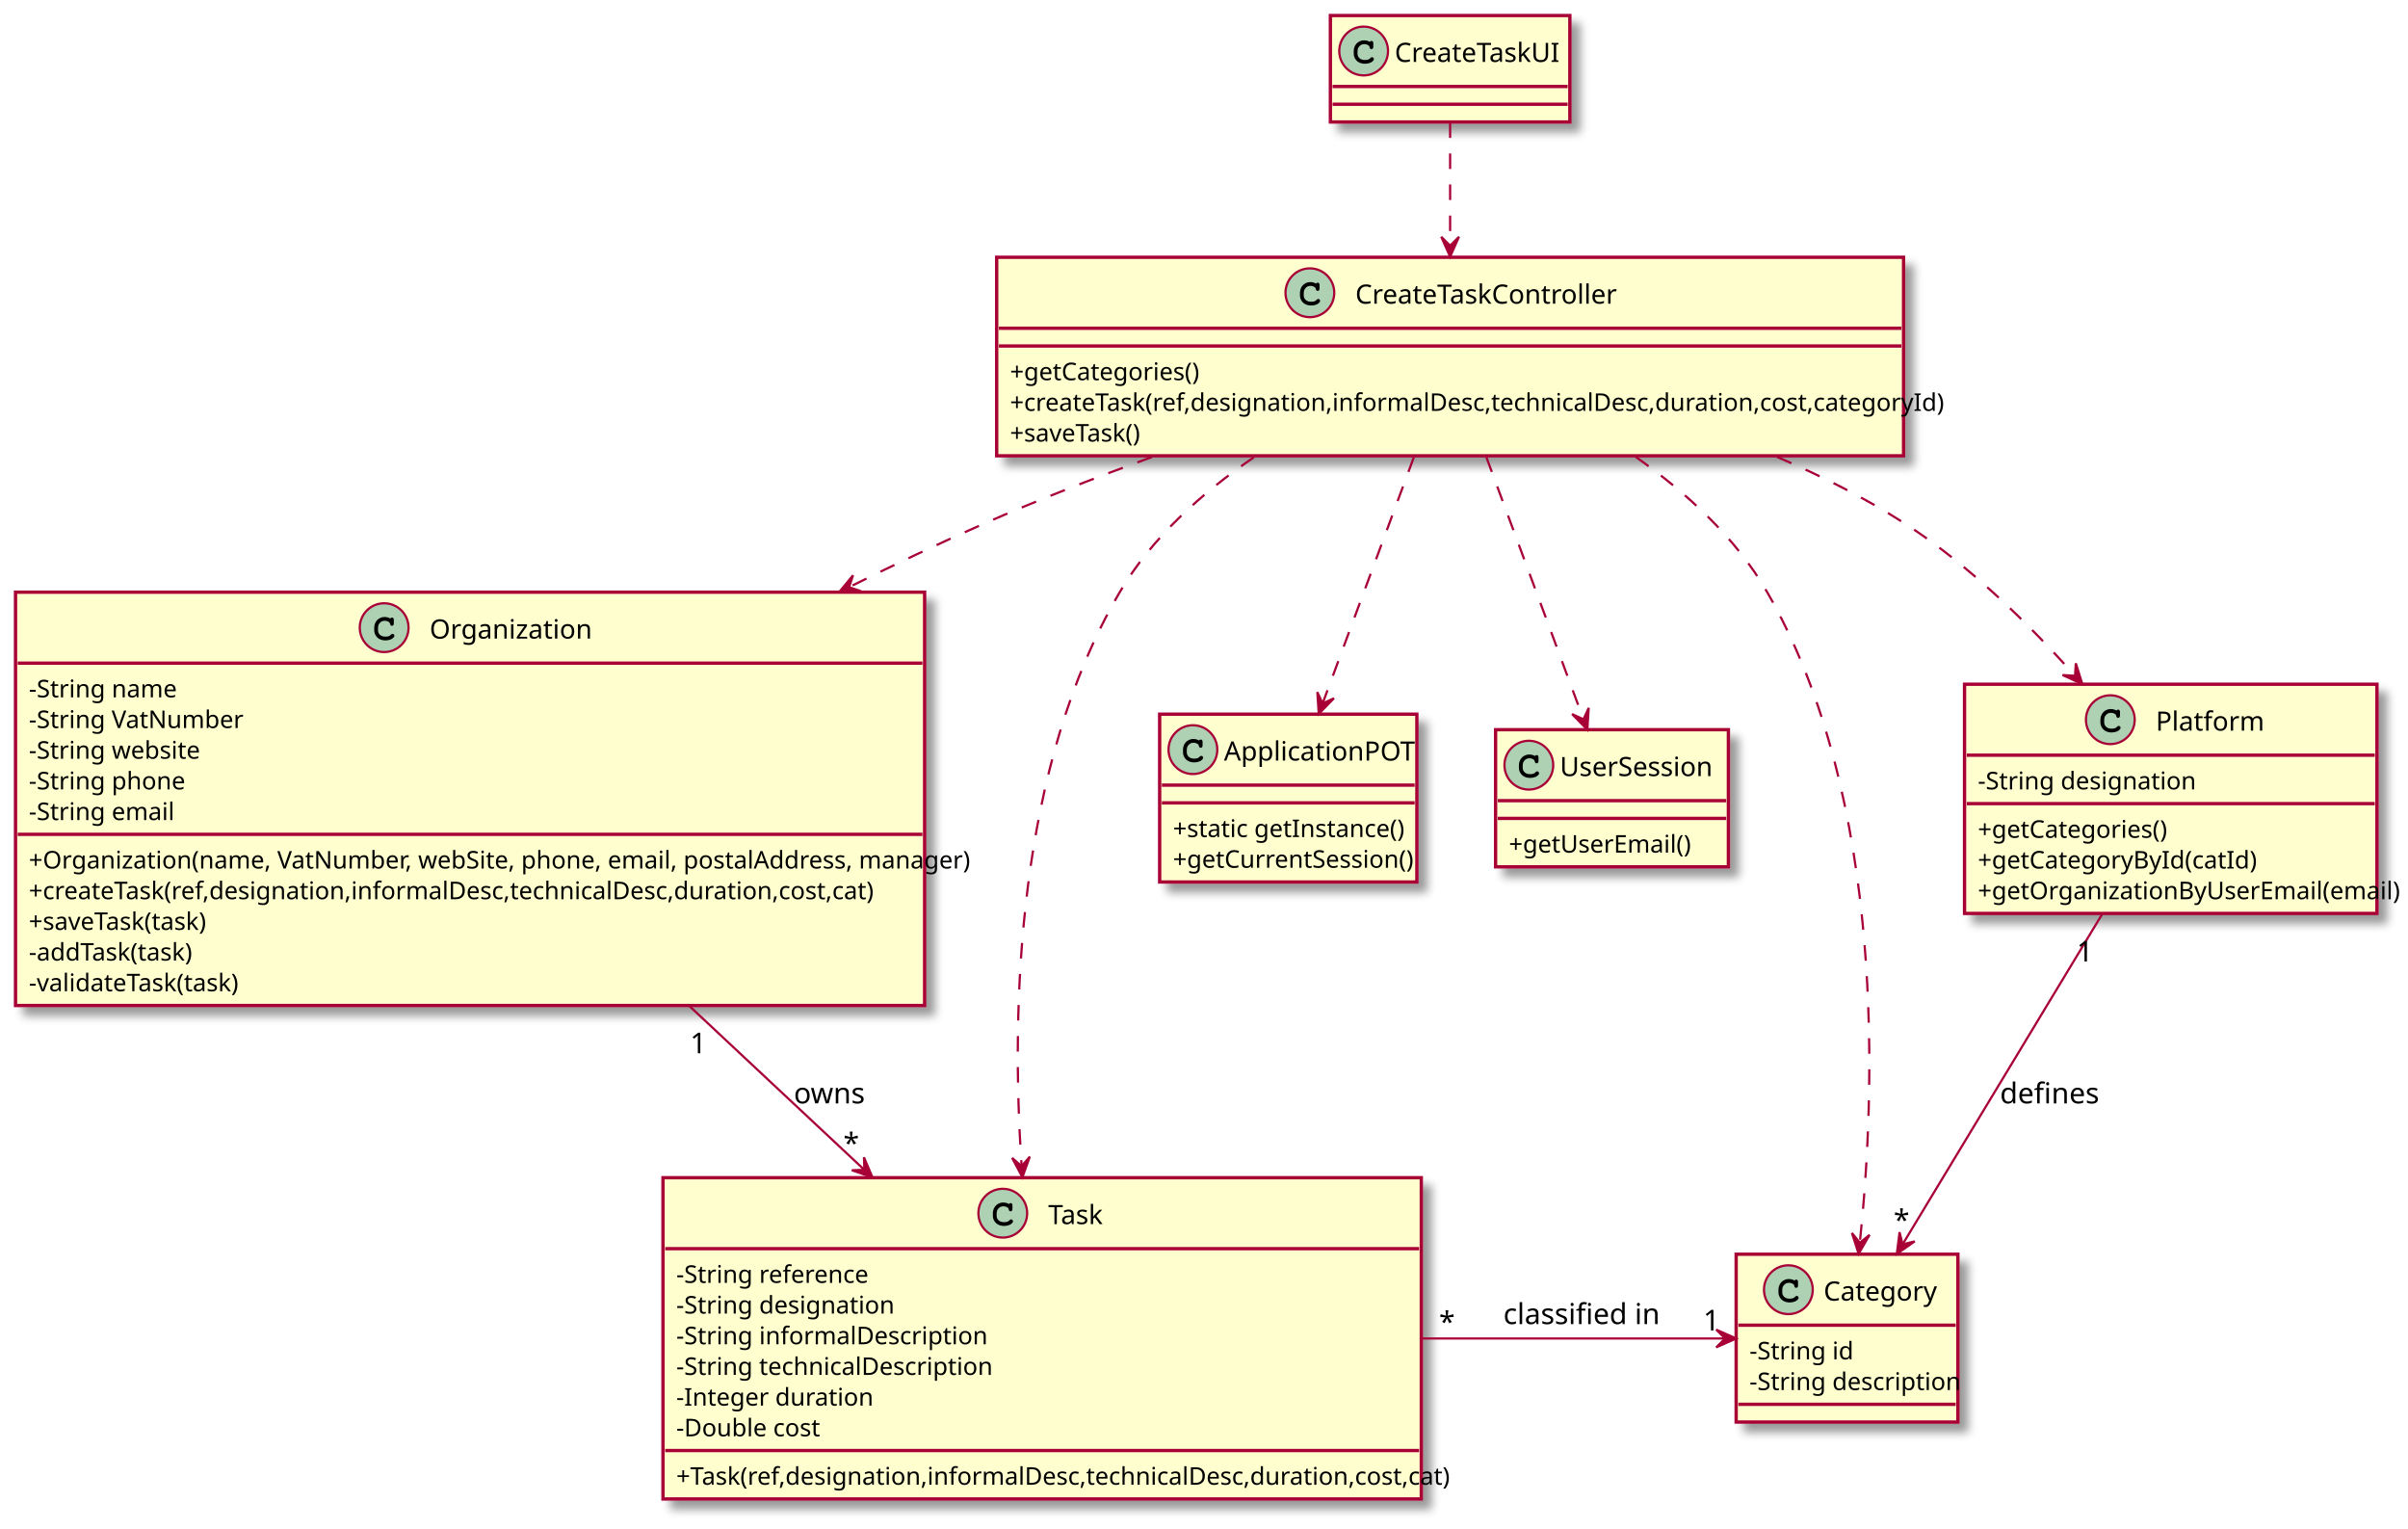
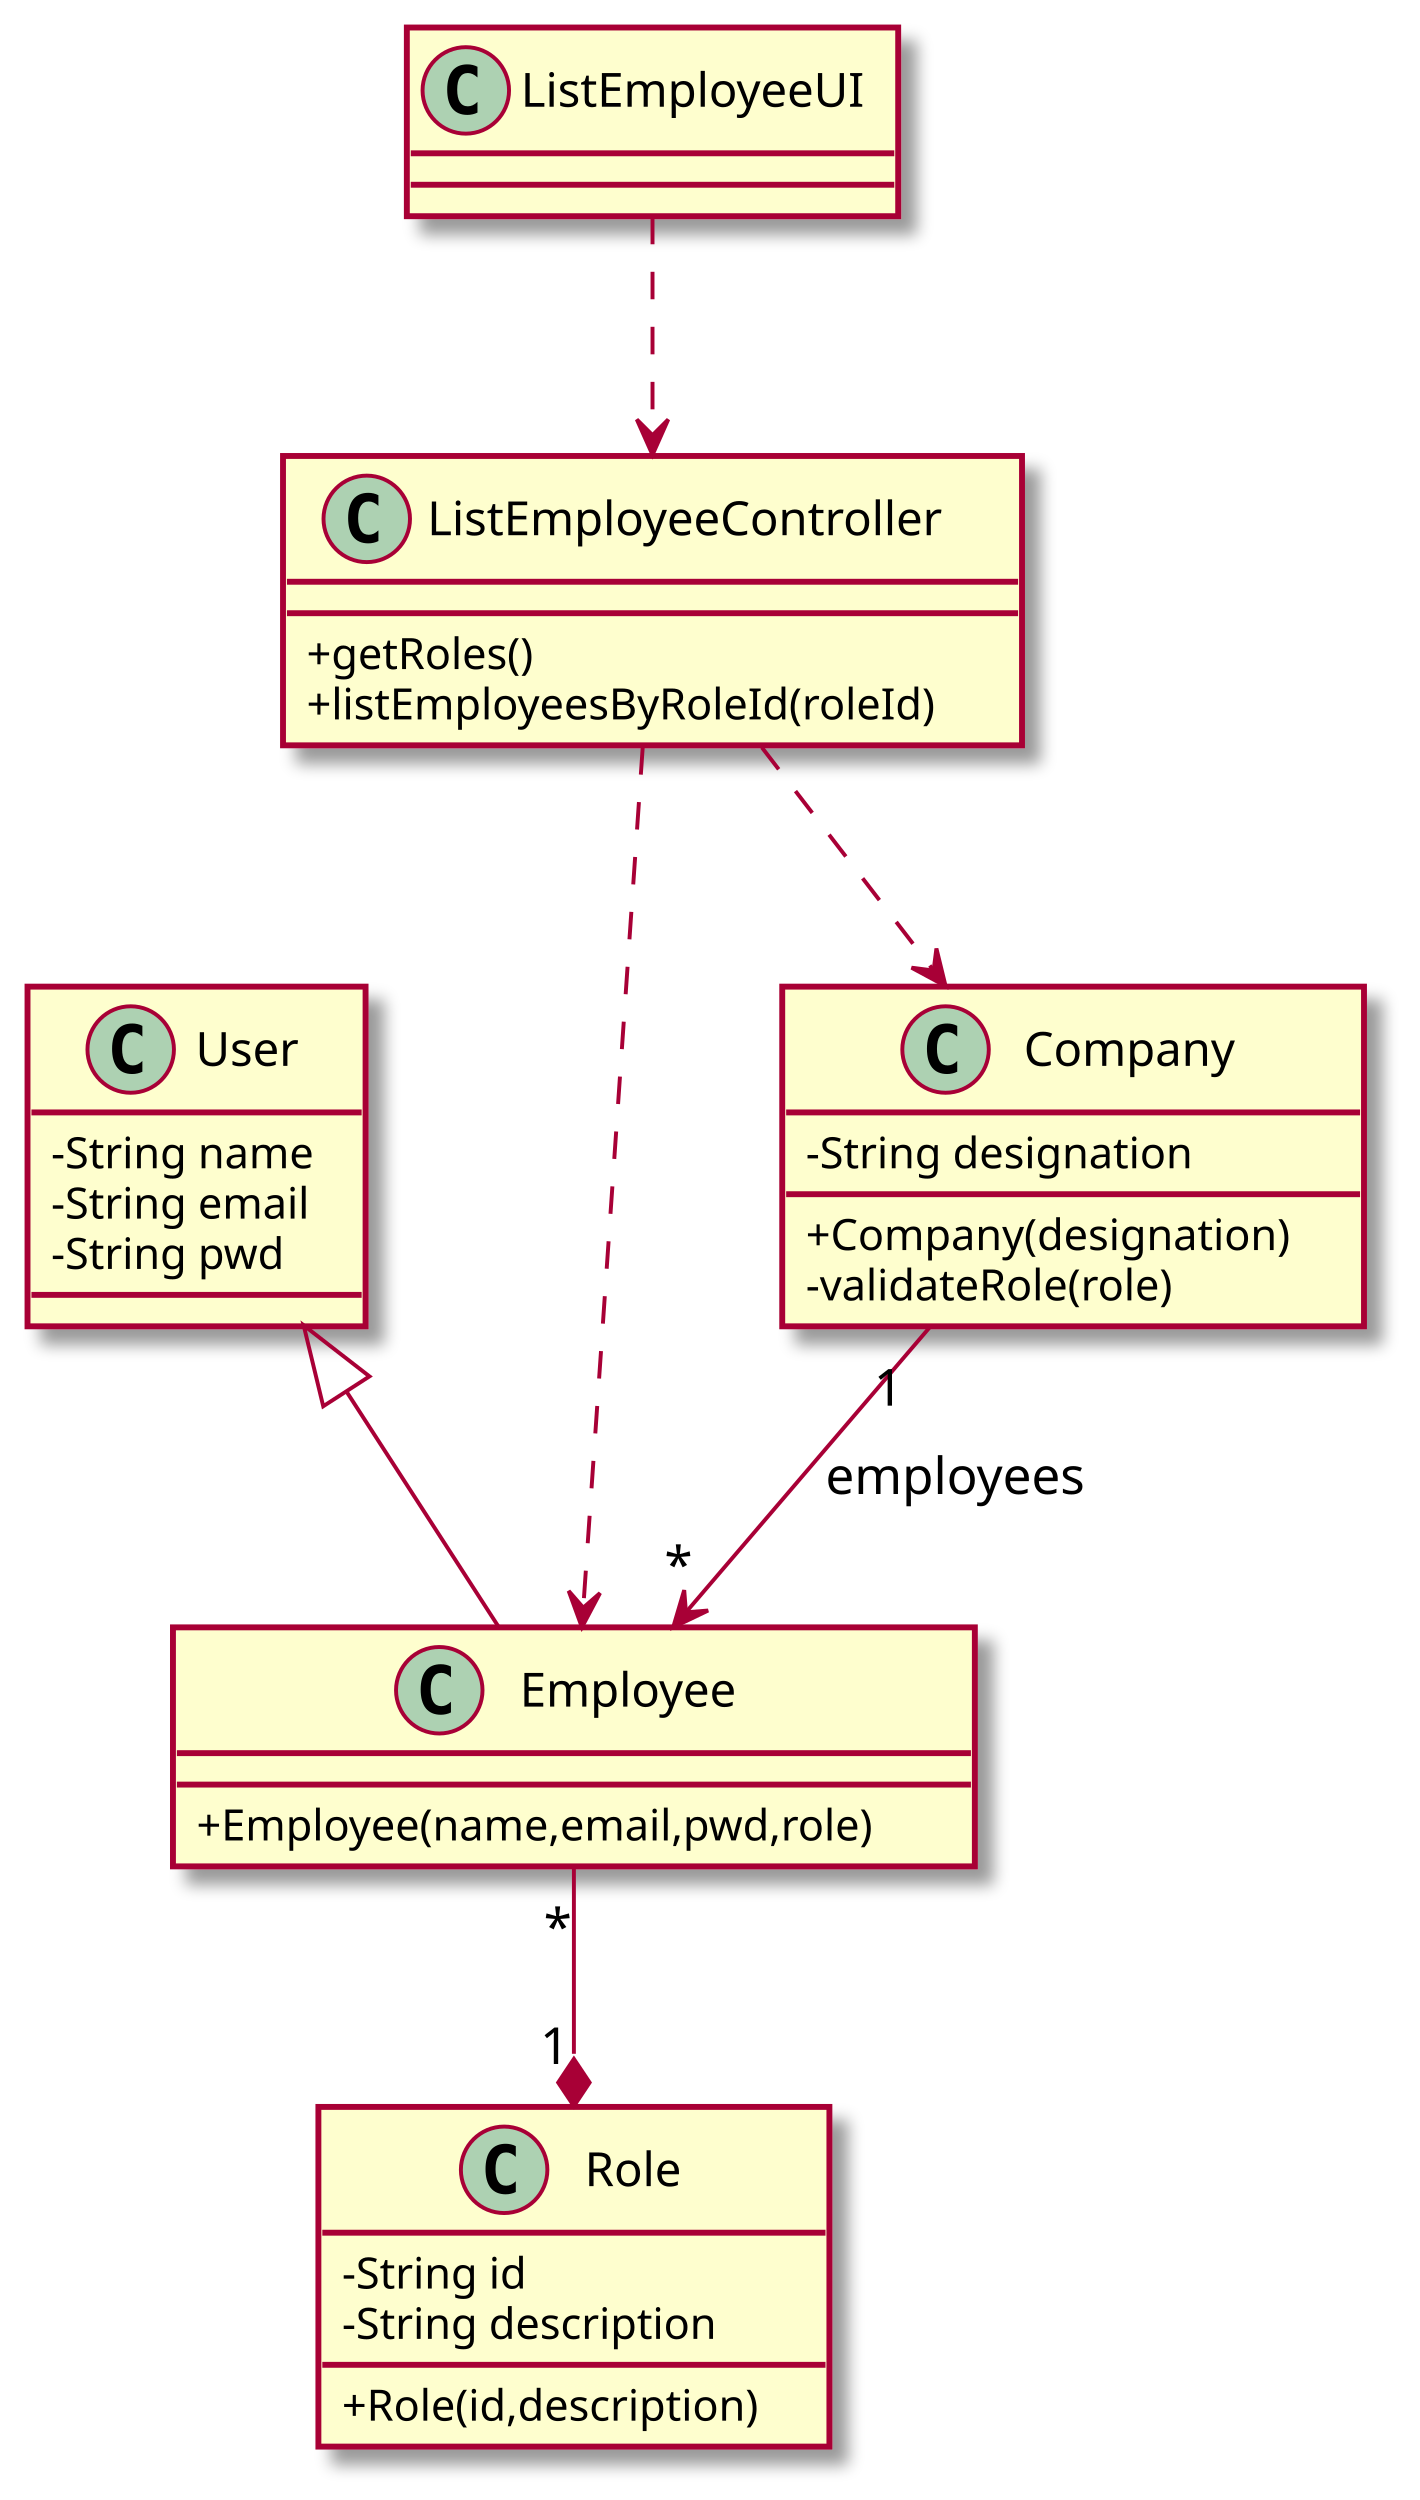
- <svg xmlns="http://www.w3.org/2000/svg" contentScriptType="application/ecmascript" contentStyleType="text/css" height="689px" preserveAspectRatio="none" style="width:1086px;height:689px;background:#FFFFFF;" version="1.1" viewBox="0 0 1086 689" width="1086px" zoomAndPan="magnify">
+ <svg xmlns="http://www.w3.org/2000/svg" contentScriptType="application/ecmascript" contentStyleType="text/css" height="636px" preserveAspectRatio="none" style="width:361px;height:636px;background:#FFFFFF;" version="1.1" viewBox="0 0 361 636" width="361px" zoomAndPan="magnify">
  <defs>
-     <filter height="300%" id="f1fvbacftr5tq4" width="300%" x="-1" y="-1">
+     <filter height="300%" id="flnc7pkz3gt32" width="300%" x="-1" y="-1">
      <feGaussianBlur result="blurOut" stdDeviation="2.0" />
      <feColorMatrix in="blurOut" result="blurOut2" type="matrix" values="0 0 0 0 0 0 0 0 0 0 0 0 0 0 0 0 0 0 .4 0" />
      <feOffset dx="4.0" dy="4.0" in="blurOut2" result="blurOut3" />
      <feBlend in="SourceGraphic" in2="blurOut3" mode="normal" />
    </filter>
  </defs>
  <g>
-     <rect codeLine="3" fill="#FEFECE" filter="url(#f1fvbacftr5tq4)" height="75.672" id="ApplicationPOT" style="stroke:#A80036;stroke-width:1.5;" width="116" x="523" y="322" />
-     <ellipse cx="538" cy="338" fill="#ADD1B2" rx="11" ry="11" style="stroke:#A80036;stroke-width:1.0;" />
-     <path d="M540.766,333.875 Q540.922,333.656 541.109,333.547 Q541.297,333.438 541.516,333.438 Q541.891,333.438 542.125,333.703 Q542.359,333.953 542.359,334.562 L542.359,336.016 Q542.359,336.625 542.125,336.891 Q541.891,337.156 541.516,337.156 Q541.172,337.156 540.969,336.953 Q540.766,336.766 540.656,336.25 Q540.609,335.891 540.422,335.703 Q540.094,335.328 539.484,335.109 Q538.875,334.891 538.25,334.891 Q537.484,334.891 536.844,335.219 Q536.219,335.547 535.719,336.297 Q535.234,337.047 535.234,338.078 L535.234,339.172 Q535.234,340.406 536.125,341.234 Q537.016,342.047 538.609,342.047 Q539.547,342.047 540.203,341.797 Q540.594,341.641 541.016,341.203 Q541.281,340.938 541.422,340.859 Q541.578,340.781 541.781,340.781 Q542.109,340.781 542.359,341.047 Q542.625,341.297 542.625,341.641 Q542.625,341.984 542.281,342.391 Q541.781,342.969 540.984,343.297 Q539.906,343.75 538.609,343.75 Q537.094,343.75 535.891,343.125 Q534.906,342.625 534.219,341.562 Q533.531,340.484 533.531,339.203 L533.531,338.047 Q533.531,336.719 534.141,335.578 Q534.766,334.422 535.859,333.812 Q536.953,333.188 538.188,333.188 Q538.922,333.188 539.562,333.359 Q540.219,333.516 540.766,333.875 Z " fill="#000000" />
-     <text fill="#000000" font-family="sans-serif" font-size="12" lengthAdjust="spacing" textLength="84" x="552" y="342.91">ApplicationPOT</text>
-     <line style="stroke:#A80036;stroke-width:1.5;" x1="524" x2="638" y1="354" y2="354" />
-     <line style="stroke:#A80036;stroke-width:1.5;" x1="524" x2="638" y1="362" y2="362" />
-     <text fill="#000000" font-family="sans-serif" font-size="11" lengthAdjust="spacing" textLength="99" x="529" y="377.419">+static getInstance()</text>
-     <text fill="#000000" font-family="sans-serif" font-size="11" lengthAdjust="spacing" textLength="104" x="529" y="391.255">+getCurrentSession()</text>
-     <rect codeLine="9" fill="#FEFECE" filter="url(#f1fvbacftr5tq4)" height="61.836" id="UserSession" style="stroke:#A80036;stroke-width:1.5;" width="105" x="674.5" y="329" />
-     <ellipse cx="689.5" cy="345" fill="#ADD1B2" rx="11" ry="11" style="stroke:#A80036;stroke-width:1.0;" />
-     <path d="M692.266,340.875 Q692.422,340.656 692.609,340.547 Q692.797,340.438 693.016,340.438 Q693.391,340.438 693.625,340.703 Q693.859,340.953 693.859,341.562 L693.859,343.016 Q693.859,343.625 693.625,343.891 Q693.391,344.156 693.016,344.156 Q692.672,344.156 692.469,343.953 Q692.266,343.766 692.156,343.25 Q692.109,342.891 691.922,342.703 Q691.594,342.328 690.984,342.109 Q690.375,341.891 689.75,341.891 Q688.984,341.891 688.344,342.219 Q687.719,342.547 687.219,343.297 Q686.734,344.047 686.734,345.078 L686.734,346.172 Q686.734,347.406 687.625,348.234 Q688.516,349.047 690.109,349.047 Q691.047,349.047 691.703,348.797 Q692.094,348.641 692.516,348.203 Q692.781,347.938 692.922,347.859 Q693.078,347.781 693.281,347.781 Q693.609,347.781 693.859,348.047 Q694.125,348.297 694.125,348.641 Q694.125,348.984 693.781,349.391 Q693.281,349.969 692.484,350.297 Q691.406,350.75 690.109,350.75 Q688.594,350.75 687.391,350.125 Q686.406,349.625 685.719,348.562 Q685.031,347.484 685.031,346.203 L685.031,345.047 Q685.031,343.719 685.641,342.578 Q686.266,341.422 687.359,340.812 Q688.453,340.188 689.688,340.188 Q690.422,340.188 691.062,340.359 Q691.719,340.516 692.266,340.875 Z " fill="#000000" />
-     <text fill="#000000" font-family="sans-serif" font-size="12" lengthAdjust="spacing" textLength="73" x="703.5" y="349.91">UserSession</text>
-     <line style="stroke:#A80036;stroke-width:1.5;" x1="675.5" x2="778.5" y1="361" y2="361" />
-     <line style="stroke:#A80036;stroke-width:1.5;" x1="675.5" x2="778.5" y1="369" y2="369" />
-     <text fill="#000000" font-family="sans-serif" font-size="11" lengthAdjust="spacing" textLength="76" x="680.5" y="384.419">+getUserEmail()</text>
-     <rect codeLine="14" fill="#FEFECE" filter="url(#f1fvbacftr5tq4)" height="144.852" id="Task" style="stroke:#A80036;stroke-width:1.5;" width="342" x="299" y="531" />
-     <ellipse cx="452.25" cy="547" fill="#ADD1B2" rx="11" ry="11" style="stroke:#A80036;stroke-width:1.0;" />
-     <path d="M455.016,542.875 Q455.172,542.656 455.359,542.547 Q455.547,542.438 455.766,542.438 Q456.141,542.438 456.375,542.703 Q456.609,542.953 456.609,543.562 L456.609,545.016 Q456.609,545.625 456.375,545.891 Q456.141,546.156 455.766,546.156 Q455.422,546.156 455.219,545.953 Q455.016,545.766 454.906,545.25 Q454.859,544.891 454.672,544.703 Q454.344,544.328 453.734,544.109 Q453.125,543.891 452.5,543.891 Q451.734,543.891 451.094,544.219 Q450.469,544.547 449.969,545.297 Q449.484,546.047 449.484,547.078 L449.484,548.172 Q449.484,549.406 450.375,550.234 Q451.266,551.047 452.859,551.047 Q453.797,551.047 454.453,550.797 Q454.844,550.641 455.266,550.203 Q455.531,549.938 455.672,549.859 Q455.828,549.781 456.031,549.781 Q456.359,549.781 456.609,550.047 Q456.875,550.297 456.875,550.641 Q456.875,550.984 456.531,551.391 Q456.031,551.969 455.234,552.297 Q454.156,552.75 452.859,552.75 Q451.344,552.75 450.141,552.125 Q449.156,551.625 448.469,550.562 Q447.781,549.484 447.781,548.203 L447.781,547.047 Q447.781,545.719 448.391,544.578 Q449.016,543.422 450.109,542.812 Q451.203,542.188 452.438,542.188 Q453.172,542.188 453.812,542.359 Q454.469,542.516 455.016,542.875 Z " fill="#000000" />
-     <text fill="#000000" font-family="sans-serif" font-size="12" lengthAdjust="spacing" textLength="27" x="472.75" y="551.91">Task</text>
-     <line style="stroke:#A80036;stroke-width:1.5;" x1="300" x2="640" y1="563" y2="563" />
-     <text fill="#000000" font-family="sans-serif" font-size="11" lengthAdjust="spacing" textLength="83" x="305" y="578.419">-String reference</text>
-     <text fill="#000000" font-family="sans-serif" font-size="11" lengthAdjust="spacing" textLength="90" x="305" y="592.255">-String designation</text>
-     <text fill="#000000" font-family="sans-serif" font-size="11" lengthAdjust="spacing" textLength="127" x="305" y="606.091">-String informalDescription</text>
-     <text fill="#000000" font-family="sans-serif" font-size="11" lengthAdjust="spacing" textLength="132" x="305" y="619.927">-String technicalDescription</text>
-     <text fill="#000000" font-family="sans-serif" font-size="11" lengthAdjust="spacing" textLength="79" x="305" y="633.763">-Integer duration</text>
-     <text fill="#000000" font-family="sans-serif" font-size="11" lengthAdjust="spacing" textLength="61" x="305" y="647.599">-Double cost</text>
-     <line style="stroke:#A80036;stroke-width:1.5;" x1="300" x2="640" y1="654.016" y2="654.016" />
-     <text fill="#000000" font-family="sans-serif" font-size="11" lengthAdjust="spacing" textLength="330" x="305" y="669.435">+Task(ref,designation,informalDesc,technicalDesc,duration,cost,cat)</text>
-     <rect codeLine="24" fill="#FEFECE" filter="url(#f1fvbacftr5tq4)" height="75.672" id="Category" style="stroke:#A80036;stroke-width:1.5;" width="100" x="783" y="565.5" />
-     <ellipse cx="806.55" cy="581.5" fill="#ADD1B2" rx="11" ry="11" style="stroke:#A80036;stroke-width:1.0;" />
-     <path d="M809.316,577.375 Q809.472,577.156 809.659,577.047 Q809.847,576.938 810.066,576.938 Q810.441,576.938 810.675,577.203 Q810.909,577.453 810.909,578.062 L810.909,579.516 Q810.909,580.125 810.675,580.391 Q810.441,580.656 810.066,580.656 Q809.722,580.656 809.519,580.453 Q809.316,580.266 809.206,579.75 Q809.159,579.391 808.972,579.203 Q808.644,578.828 808.034,578.609 Q807.425,578.391 806.8,578.391 Q806.034,578.391 805.394,578.719 Q804.769,579.047 804.269,579.797 Q803.784,580.547 803.784,581.578 L803.784,582.672 Q803.784,583.906 804.675,584.734 Q805.566,585.547 807.159,585.547 Q808.097,585.547 808.753,585.297 Q809.144,585.141 809.566,584.703 Q809.831,584.438 809.972,584.359 Q810.128,584.281 810.331,584.281 Q810.659,584.281 810.909,584.547 Q811.175,584.797 811.175,585.141 Q811.175,585.484 810.831,585.891 Q810.331,586.469 809.534,586.797 Q808.456,587.25 807.159,587.25 Q805.644,587.25 804.441,586.625 Q803.456,586.125 802.769,585.062 Q802.081,583.984 802.081,582.703 L802.081,581.547 Q802.081,580.219 802.691,579.078 Q803.316,577.922 804.409,577.312 Q805.503,576.688 806.737,576.688 Q807.472,576.688 808.112,576.859 Q808.769,577.016 809.316,577.375 Z " fill="#000000" />
-     <text fill="#000000" font-family="sans-serif" font-size="12" lengthAdjust="spacing" textLength="49" x="822.45" y="586.41">Category</text>
-     <line style="stroke:#A80036;stroke-width:1.5;" x1="784" x2="882" y1="597.5" y2="597.5" />
-     <text fill="#000000" font-family="sans-serif" font-size="11" lengthAdjust="spacing" textLength="43" x="789" y="612.919">-String id</text>
-     <text fill="#000000" font-family="sans-serif" font-size="11" lengthAdjust="spacing" textLength="88" x="789" y="626.755">-String description</text>
-     <line style="stroke:#A80036;stroke-width:1.5;" x1="784" x2="882" y1="633.172" y2="633.172" />
-     <rect codeLine="29" fill="#FEFECE" filter="url(#f1fvbacftr5tq4)" height="186.359" id="Organization" style="stroke:#A80036;stroke-width:1.5;" width="410" x="7" y="267" />
-     <ellipse cx="173.25" cy="283" fill="#ADD1B2" rx="11" ry="11" style="stroke:#A80036;stroke-width:1.0;" />
-     <path d="M176.016,278.875 Q176.172,278.656 176.359,278.547 Q176.547,278.438 176.766,278.438 Q177.141,278.438 177.375,278.703 Q177.609,278.953 177.609,279.562 L177.609,281.016 Q177.609,281.625 177.375,281.891 Q177.141,282.156 176.766,282.156 Q176.422,282.156 176.219,281.953 Q176.016,281.766 175.906,281.25 Q175.859,280.891 175.672,280.703 Q175.344,280.328 174.734,280.109 Q174.125,279.891 173.5,279.891 Q172.734,279.891 172.094,280.219 Q171.469,280.547 170.969,281.297 Q170.484,282.047 170.484,283.078 L170.484,284.172 Q170.484,285.406 171.375,286.234 Q172.266,287.047 173.859,287.047 Q174.797,287.047 175.453,286.797 Q175.844,286.641 176.266,286.203 Q176.531,285.938 176.672,285.859 Q176.828,285.781 177.031,285.781 Q177.359,285.781 177.609,286.047 Q177.875,286.297 177.875,286.641 Q177.875,286.984 177.531,287.391 Q177.031,287.969 176.234,288.297 Q175.156,288.75 173.859,288.75 Q172.344,288.75 171.141,288.125 Q170.156,287.625 169.469,286.562 Q168.781,285.484 168.781,284.203 L168.781,283.047 Q168.781,281.719 169.391,280.578 Q170.016,279.422 171.109,278.812 Q172.203,278.188 173.438,278.188 Q174.172,278.188 174.812,278.359 Q175.469,278.516 176.016,278.875 Z " fill="#000000" />
-     <text fill="#000000" font-family="sans-serif" font-size="12" lengthAdjust="spacing" textLength="69" x="193.75" y="287.91">Organization</text>
-     <line style="stroke:#A80036;stroke-width:1.5;" x1="8" x2="416" y1="299" y2="299" />
-     <text fill="#000000" font-family="sans-serif" font-size="11" lengthAdjust="spacing" textLength="61" x="13" y="314.419">-String name</text>
-     <text fill="#000000" font-family="sans-serif" font-size="11" lengthAdjust="spacing" textLength="89" x="13" y="328.255">-String VatNumber</text>
-     <text fill="#000000" font-family="sans-serif" font-size="11" lengthAdjust="spacing" textLength="74" x="13" y="342.091">-String website</text>
-     <text fill="#000000" font-family="sans-serif" font-size="11" lengthAdjust="spacing" textLength="65" x="13" y="355.927">-String phone</text>
-     <text fill="#000000" font-family="sans-serif" font-size="11" lengthAdjust="spacing" textLength="59" x="13" y="369.763">-String email</text>
-     <line style="stroke:#A80036;stroke-width:1.5;" x1="8" x2="416" y1="376.18" y2="376.18" />
-     <text fill="#000000" font-family="sans-serif" font-size="11" lengthAdjust="spacing" textLength="398" x="13" y="391.599">+Organization(name, VatNumber, webSite, phone, email, postalAddress, manager)</text>
-     <text fill="#000000" font-family="sans-serif" font-size="11" lengthAdjust="spacing" textLength="361" x="13" y="405.435">+createTask(ref,designation,informalDesc,technicalDesc,duration,cost,cat)</text>
-     <text fill="#000000" font-family="sans-serif" font-size="11" lengthAdjust="spacing" textLength="81" x="13" y="419.271">+saveTask(task)</text>
-     <text fill="#000000" font-family="sans-serif" font-size="11" lengthAdjust="spacing" textLength="73" x="13" y="433.106">-addTask(task)</text>
-     <text fill="#000000" font-family="sans-serif" font-size="11" lengthAdjust="spacing" textLength="92" x="13" y="446.942">-validateTask(task)</text>
-     <rect codeLine="42" fill="#FEFECE" filter="url(#f1fvbacftr5tq4)" height="103.344" id="Platform" style="stroke:#A80036;stroke-width:1.5;" width="186" x="886" y="308.5" />
-     <ellipse cx="951.75" cy="324.5" fill="#ADD1B2" rx="11" ry="11" style="stroke:#A80036;stroke-width:1.0;" />
-     <path d="M954.516,320.375 Q954.672,320.156 954.859,320.047 Q955.047,319.938 955.266,319.938 Q955.641,319.938 955.875,320.203 Q956.109,320.453 956.109,321.062 L956.109,322.516 Q956.109,323.125 955.875,323.391 Q955.641,323.656 955.266,323.656 Q954.922,323.656 954.719,323.453 Q954.516,323.266 954.406,322.75 Q954.359,322.391 954.172,322.203 Q953.844,321.828 953.234,321.609 Q952.625,321.391 952,321.391 Q951.234,321.391 950.594,321.719 Q949.969,322.047 949.469,322.797 Q948.984,323.547 948.984,324.578 L948.984,325.672 Q948.984,326.906 949.875,327.734 Q950.766,328.547 952.359,328.547 Q953.297,328.547 953.953,328.297 Q954.344,328.141 954.766,327.703 Q955.031,327.438 955.172,327.359 Q955.328,327.281 955.531,327.281 Q955.859,327.281 956.109,327.547 Q956.375,327.797 956.375,328.141 Q956.375,328.484 956.031,328.891 Q955.531,329.469 954.734,329.797 Q953.656,330.25 952.359,330.25 Q950.844,330.25 949.641,329.625 Q948.656,329.125 947.969,328.062 Q947.281,326.984 947.281,325.703 L947.281,324.547 Q947.281,323.219 947.891,322.078 Q948.516,320.922 949.609,320.312 Q950.703,319.688 951.938,319.688 Q952.672,319.688 953.312,319.859 Q953.969,320.016 954.516,320.375 Z " fill="#000000" />
-     <text fill="#000000" font-family="sans-serif" font-size="12" lengthAdjust="spacing" textLength="46" x="972.25" y="329.41">Platform</text>
-     <line style="stroke:#A80036;stroke-width:1.5;" x1="887" x2="1071" y1="340.5" y2="340.5" />
-     <text fill="#000000" font-family="sans-serif" font-size="11" lengthAdjust="spacing" textLength="90" x="892" y="355.919">-String designation</text>
-     <line style="stroke:#A80036;stroke-width:1.5;" x1="887" x2="1071" y1="362.336" y2="362.336" />
-     <text fill="#000000" font-family="sans-serif" font-size="11" lengthAdjust="spacing" textLength="81" x="892" y="377.755">+getCategories()</text>
-     <text fill="#000000" font-family="sans-serif" font-size="11" lengthAdjust="spacing" textLength="117" x="892" y="391.591">+getCategoryById(catId)</text>
-     <text fill="#000000" font-family="sans-serif" font-size="11" lengthAdjust="spacing" textLength="174" x="892" y="405.427">+getOrganizationByUserEmail(email)</text>
-     <rect codeLine="49" fill="#FEFECE" filter="url(#f1fvbacftr5tq4)" height="89.508" id="CreateTaskController" style="stroke:#A80036;stroke-width:1.5;" width="409" x="449.5" y="116" />
-     <ellipse cx="590.75" cy="132" fill="#ADD1B2" rx="11" ry="11" style="stroke:#A80036;stroke-width:1.0;" />
-     <path d="M593.516,127.875 Q593.672,127.656 593.859,127.547 Q594.047,127.438 594.266,127.438 Q594.641,127.438 594.875,127.703 Q595.109,127.953 595.109,128.562 L595.109,130.016 Q595.109,130.625 594.875,130.891 Q594.641,131.156 594.266,131.156 Q593.922,131.156 593.719,130.953 Q593.516,130.766 593.406,130.25 Q593.359,129.891 593.172,129.703 Q592.844,129.328 592.234,129.109 Q591.625,128.891 591,128.891 Q590.234,128.891 589.594,129.219 Q588.969,129.547 588.469,130.297 Q587.984,131.047 587.984,132.078 L587.984,133.172 Q587.984,134.406 588.875,135.234 Q589.766,136.047 591.359,136.047 Q592.297,136.047 592.953,135.797 Q593.344,135.641 593.766,135.203 Q594.031,134.938 594.172,134.859 Q594.328,134.781 594.531,134.781 Q594.859,134.781 595.109,135.047 Q595.375,135.297 595.375,135.641 Q595.375,135.984 595.031,136.391 Q594.531,136.969 593.734,137.297 Q592.656,137.75 591.359,137.75 Q589.844,137.75 588.641,137.125 Q587.656,136.625 586.969,135.562 Q586.281,134.484 586.281,133.203 L586.281,132.047 Q586.281,130.719 586.891,129.578 Q587.516,128.422 588.609,127.812 Q589.703,127.188 590.938,127.188 Q591.672,127.188 592.312,127.359 Q592.969,127.516 593.516,127.875 Z " fill="#000000" />
-     <text fill="#000000" font-family="sans-serif" font-size="12" lengthAdjust="spacing" textLength="118" x="611.25" y="136.91">CreateTaskController</text>
-     <line style="stroke:#A80036;stroke-width:1.5;" x1="450.5" x2="857.5" y1="148" y2="148" />
-     <line style="stroke:#A80036;stroke-width:1.5;" x1="450.5" x2="857.5" y1="156" y2="156" />
-     <text fill="#000000" font-family="sans-serif" font-size="11" lengthAdjust="spacing" textLength="81" x="455.5" y="171.419">+getCategories()</text>
-     <text fill="#000000" font-family="sans-serif" font-size="11" lengthAdjust="spacing" textLength="397" x="455.5" y="185.255">+createTask(ref,designation,informalDesc,technicalDesc,duration,cost,categoryId)</text>
-     <text fill="#000000" font-family="sans-serif" font-size="11" lengthAdjust="spacing" textLength="61" x="455.5" y="199.091">+saveTask()</text>
-     <rect codeLine="55" fill="#FEFECE" filter="url(#f1fvbacftr5tq4)" height="48" id="CreateTaskUI" style="stroke:#A80036;stroke-width:1.5;" width="108" x="600" y="7" />
-     <ellipse cx="615" cy="23" fill="#ADD1B2" rx="11" ry="11" style="stroke:#A80036;stroke-width:1.0;" />
-     <path d="M617.766,18.875 Q617.922,18.656 618.109,18.547 Q618.297,18.438 618.516,18.438 Q618.891,18.438 619.125,18.703 Q619.359,18.953 619.359,19.562 L619.359,21.016 Q619.359,21.625 619.125,21.891 Q618.891,22.156 618.516,22.156 Q618.172,22.156 617.969,21.953 Q617.766,21.766 617.656,21.25 Q617.609,20.891 617.422,20.703 Q617.094,20.328 616.484,20.109 Q615.875,19.891 615.25,19.891 Q614.484,19.891 613.844,20.219 Q613.219,20.547 612.719,21.297 Q612.234,22.047 612.234,23.078 L612.234,24.172 Q612.234,25.406 613.125,26.234 Q614.016,27.047 615.609,27.047 Q616.547,27.047 617.203,26.797 Q617.594,26.641 618.016,26.203 Q618.281,25.938 618.422,25.859 Q618.578,25.781 618.781,25.781 Q619.109,25.781 619.359,26.047 Q619.625,26.297 619.625,26.641 Q619.625,26.984 619.281,27.391 Q618.781,27.969 617.984,28.297 Q616.906,28.75 615.609,28.75 Q614.094,28.75 612.891,28.125 Q611.906,27.625 611.219,26.562 Q610.531,25.484 610.531,24.203 L610.531,23.047 Q610.531,21.719 611.141,20.578 Q611.766,19.422 612.859,18.812 Q613.953,18.188 615.188,18.188 Q615.922,18.188 616.562,18.359 Q617.219,18.516 617.766,18.875 Z " fill="#000000" />
-     <text fill="#000000" font-family="sans-serif" font-size="12" lengthAdjust="spacing" textLength="76" x="629" y="27.91">CreateTaskUI</text>
-     <line style="stroke:#A80036;stroke-width:1.5;" x1="601" x2="707" y1="39" y2="39" />
-     <line style="stroke:#A80036;stroke-width:1.5;" x1="601" x2="707" y1="47" y2="47" />
-     <path codeLine="59" d="M654,55.18 C654,70.59 654,91.42 654,110.45 " fill="none" id="CreateTaskUI-to-CreateTaskController" style="stroke:#A80036;stroke-width:1.0;stroke-dasharray:7.0,7.0;" />
-     <polygon fill="#A80036" points="654,115.76,658,106.76,654,110.76,650,106.76,654,115.76" style="stroke:#A80036;stroke-width:1.0;" />
-     <path codeLine="60" d="M801.51,206.04 C821.53,214.62 841.26,224.58 859,236 C887.69,254.47 914.7,280.99 935.8,304.68 " fill="none" id="CreateTaskController-to-Platform" style="stroke:#A80036;stroke-width:1.0;stroke-dasharray:7.0,7.0;" />
-     <polygon fill="#A80036" points="939.14,308.46,936.186,299.065,935.832,304.71,930.187,304.357,939.14,308.46" style="stroke:#A80036;stroke-width:1.0;" />
-     <path codeLine="61" d="M737.84,206.09 C760.67,222.19 782.94,242.57 797,267 C850.82,360.53 845.83,493.16 838.79,560.2 " fill="none" id="CreateTaskController-to-Category" style="stroke:#A80036;stroke-width:1.0;stroke-dasharray:7.0,7.0;" />
-     <polygon fill="#A80036" points="838.24,565.31,843.169,556.783,838.769,560.338,835.214,555.938,838.24,565.31" style="stroke:#A80036;stroke-width:1.0;" />
-     <path codeLine="62" d="M565.47,206.2 C542.1,222.16 519.41,242.43 505,267 C458.63,346.05 455.88,453.83 460.74,525.67 " fill="none" id="CreateTaskController-to-Task" style="stroke:#A80036;stroke-width:1.0;stroke-dasharray:7.0,7.0;" />
-     <polygon fill="#A80036" points="461.1,530.78,464.447,521.517,460.743,525.793,456.467,522.089,461.1,530.78" style="stroke:#A80036;stroke-width:1.0;" />
-     <path codeLine="63" d="M519.53,206.04 C494.18,215.28 468.07,225.45 444,236 C424.01,244.76 403.38,254.55 383.05,264.67 " fill="none" id="CreateTaskController-to-Organization" style="stroke:#A80036;stroke-width:1.0;stroke-dasharray:7.0,7.0;" />
-     <polygon fill="#A80036" points="378.45,266.98,388.289,266.545,382.925,264.75,384.721,259.385,378.45,266.98" style="stroke:#A80036;stroke-width:1.0;" />
-     <path codeLine="64" d="M637.62,206.21 C625.32,239.4 608.58,284.56 596.5,317.17 " fill="none" id="CreateTaskController-to-ApplicationPOT" style="stroke:#A80036;stroke-width:1.0;stroke-dasharray:7.0,7.0;" />
-     <polygon fill="#A80036" points="594.75,321.88,601.618,314.821,596.481,317.189,594.112,312.052,594.75,321.88" style="stroke:#A80036;stroke-width:1.0;" />
-     <path codeLine="65" d="M670.38,206.21 C683.6,241.89 701.95,291.39 714.13,324.27 " fill="none" id="CreateTaskController-to-UserSession" style="stroke:#A80036;stroke-width:1.0;stroke-dasharray:7.0,7.0;" />
-     <polygon fill="#A80036" points="715.88,329,716.501,319.171,714.142,324.312,709,321.952,715.88,329" style="stroke:#A80036;stroke-width:1.0;" />
-     <path codeLine="66" d="M641.14,603.5 C690.52,603.5 740.93,603.5 777.68,603.5 " fill="none" id="Task-to-Category" style="stroke:#A80036;stroke-width:1.0;" />
-     <polygon fill="#A80036" points="783,603.5,774,599.5,778,603.5,774,607.5,783,603.5" style="stroke:#A80036;stroke-width:1.0;" />
-     <text fill="#000000" font-family="sans-serif" font-size="13" lengthAdjust="spacing" textLength="68" x="678" y="596.995">classified in</text>
-     <text fill="#000000" font-family="sans-serif" font-size="13" lengthAdjust="spacing" textLength="5" x="649.008" y="600.644">*</text>
-     <text fill="#000000" font-family="sans-serif" font-size="13" lengthAdjust="spacing" textLength="7" x="768.142" y="599.87">1</text>
-     <path codeLine="67" d="M948.39,411.63 C921.61,455.93 883.17,519.51 858.15,560.91 " fill="none" id="Platform-to-Category" style="stroke:#A80036;stroke-width:1.0;" />
-     <polygon fill="#A80036" points="855.47,565.34,863.544,559.7,858.053,561.059,856.694,555.567,855.47,565.34" style="stroke:#A80036;stroke-width:1.0;" />
-     <text fill="#000000" font-family="sans-serif" font-size="13" lengthAdjust="spacing" textLength="41" x="902" y="497.495">defines</text>
-     <text fill="#000000" font-family="sans-serif" font-size="13" lengthAdjust="spacing" textLength="7" x="936.593" y="433.511">1</text>
-     <text fill="#000000" font-family="sans-serif" font-size="13" lengthAdjust="spacing" textLength="5" x="854.027" y="554.673">*</text>
-     <path codeLine="68" d="M310.64,453.33 C336.81,477.83 364.75,503.98 389.8,527.43 " fill="none" id="Organization-to-Task" style="stroke:#A80036;stroke-width:1.0;" />
-     <polygon fill="#A80036" points="393.48,530.87,389.649,521.797,389.832,527.451,384.178,527.634,393.48,530.87" style="stroke:#A80036;stroke-width:1.0;" />
-     <text fill="#000000" font-family="sans-serif" font-size="13" lengthAdjust="spacing" textLength="30" x="358" y="497.495">owns</text>
-     <text fill="#000000" font-family="sans-serif" font-size="13" lengthAdjust="spacing" textLength="7" x="311.221" y="474.899">1</text>
-     <text fill="#000000" font-family="sans-serif" font-size="13" lengthAdjust="spacing" textLength="5" x="380.331" y="520.076">*</text>
+     <rect codeLine="3" fill="#FEFECE" filter="url(#flnc7pkz3gt32)" height="86.414" id="User" style="stroke:#A80036;stroke-width:1.5;" width="86" x="7" y="251" />
+     <ellipse cx="33.25" cy="267" fill="#ADD1B2" rx="11" ry="11" style="stroke:#A80036;stroke-width:1.0;" />
+     <path d="M36.219,272.641 Q35.641,272.938 35,273.078 Q34.359,273.234 33.656,273.234 Q31.156,273.234 29.828,271.594 Q28.516,269.938 28.516,266.812 Q28.516,263.688 29.828,262.031 Q31.156,260.375 33.656,260.375 Q34.359,260.375 35,260.531 Q35.656,260.688 36.219,260.984 L36.219,263.703 Q35.594,263.125 35,262.859 Q34.406,262.578 33.781,262.578 Q32.438,262.578 31.75,263.656 Q31.062,264.719 31.062,266.812 Q31.062,268.906 31.75,269.984 Q32.438,271.047 33.781,271.047 Q34.406,271.047 35,270.781 Q35.594,270.5 36.219,269.922 L36.219,272.641 Z " fill="#000000" />
+     <text fill="#000000" font-family="sans-serif" font-size="12" lengthAdjust="spacing" textLength="29" x="49.75" y="271.154">User</text>
+     <line style="stroke:#A80036;stroke-width:1.5;" x1="8" x2="92" y1="283" y2="283" />
+     <text fill="#000000" font-family="sans-serif" font-size="11" lengthAdjust="spacing" textLength="74" x="13" y="297.21">-String name</text>
+     <text fill="#000000" font-family="sans-serif" font-size="11" lengthAdjust="spacing" textLength="73" x="13" y="310.015">-String email</text>
+     <text fill="#000000" font-family="sans-serif" font-size="11" lengthAdjust="spacing" textLength="65" x="13" y="322.82">-String pwd</text>
+     <line style="stroke:#A80036;stroke-width:1.5;" x1="8" x2="92" y1="329.414" y2="329.414" />
+     <rect codeLine="9" fill="#FEFECE" filter="url(#flnc7pkz3gt32)" height="60.805" id="Employee" style="stroke:#A80036;stroke-width:1.5;" width="204" x="44" y="414" />
+     <ellipse cx="111.75" cy="430" fill="#ADD1B2" rx="11" ry="11" style="stroke:#A80036;stroke-width:1.0;" />
+     <path d="M114.719,435.641 Q114.141,435.938 113.5,436.078 Q112.859,436.234 112.156,436.234 Q109.656,436.234 108.328,434.594 Q107.016,432.938 107.016,429.812 Q107.016,426.688 108.328,425.031 Q109.656,423.375 112.156,423.375 Q112.859,423.375 113.5,423.531 Q114.156,423.688 114.719,423.984 L114.719,426.703 Q114.094,426.125 113.5,425.859 Q112.906,425.578 112.281,425.578 Q110.938,425.578 110.25,426.656 Q109.562,427.719 109.562,429.812 Q109.562,431.906 110.25,432.984 Q110.938,434.047 112.281,434.047 Q112.906,434.047 113.5,433.781 Q114.094,433.5 114.719,432.922 L114.719,435.641 Z " fill="#000000" />
+     <text fill="#000000" font-family="sans-serif" font-size="12" lengthAdjust="spacing" textLength="60" x="132.25" y="434.154">Employee</text>
+     <line style="stroke:#A80036;stroke-width:1.5;" x1="45" x2="247" y1="446" y2="446" />
+     <line style="stroke:#A80036;stroke-width:1.5;" x1="45" x2="247" y1="454" y2="454" />
+     <text fill="#000000" font-family="sans-serif" font-size="11" lengthAdjust="spacing" textLength="192" x="50" y="468.21">+Employee(name,email,pwd,role)</text>
+     <rect codeLine="13" fill="#FEFECE" filter="url(#flnc7pkz3gt32)" height="86.414" id="Role" style="stroke:#A80036;stroke-width:1.5;" width="130" x="81" y="536" />
+     <ellipse cx="128.25" cy="552" fill="#ADD1B2" rx="11" ry="11" style="stroke:#A80036;stroke-width:1.0;" />
+     <path d="M131.219,557.641 Q130.641,557.938 130,558.078 Q129.359,558.234 128.656,558.234 Q126.156,558.234 124.828,556.594 Q123.516,554.938 123.516,551.812 Q123.516,548.688 124.828,547.031 Q126.156,545.375 128.656,545.375 Q129.359,545.375 130,545.531 Q130.656,545.688 131.219,545.984 L131.219,548.703 Q130.594,548.125 130,547.859 Q129.406,547.578 128.781,547.578 Q127.438,547.578 126.75,548.656 Q126.062,549.719 126.062,551.812 Q126.062,553.906 126.75,554.984 Q127.438,556.047 128.781,556.047 Q129.406,556.047 130,555.781 Q130.594,555.5 131.219,554.922 L131.219,557.641 Z " fill="#000000" />
+     <text fill="#000000" font-family="sans-serif" font-size="12" lengthAdjust="spacing" textLength="27" x="148.75" y="556.154">Role</text>
+     <line style="stroke:#A80036;stroke-width:1.5;" x1="82" x2="210" y1="568" y2="568" />
+     <text fill="#000000" font-family="sans-serif" font-size="11" lengthAdjust="spacing" textLength="52" x="87" y="582.21">-String id</text>
+     <text fill="#000000" font-family="sans-serif" font-size="11" lengthAdjust="spacing" textLength="105" x="87" y="595.015">-String description</text>
+     <line style="stroke:#A80036;stroke-width:1.5;" x1="82" x2="210" y1="601.609" y2="601.609" />
+     <text fill="#000000" font-family="sans-serif" font-size="11" lengthAdjust="spacing" textLength="118" x="87" y="615.82">+Role(id,description)</text>
+     <rect codeLine="20" fill="#FEFECE" filter="url(#flnc7pkz3gt32)" height="86.414" id="Company" style="stroke:#A80036;stroke-width:1.5;" width="148" x="199" y="251" />
+     <ellipse cx="240.55" cy="267" fill="#ADD1B2" rx="11" ry="11" style="stroke:#A80036;stroke-width:1.0;" />
+     <path d="M243.519,272.641 Q242.941,272.938 242.3,273.078 Q241.659,273.234 240.956,273.234 Q238.456,273.234 237.128,271.594 Q235.816,269.938 235.816,266.812 Q235.816,263.688 237.128,262.031 Q238.456,260.375 240.956,260.375 Q241.659,260.375 242.3,260.531 Q242.956,260.688 243.519,260.984 L243.519,263.703 Q242.894,263.125 242.3,262.859 Q241.706,262.578 241.081,262.578 Q239.738,262.578 239.05,263.656 Q238.363,264.719 238.363,266.812 Q238.363,268.906 239.05,269.984 Q239.738,271.047 241.081,271.047 Q241.706,271.047 242.3,270.781 Q242.894,270.5 243.519,269.922 L243.519,272.641 Z " fill="#000000" />
+     <text fill="#000000" font-family="sans-serif" font-size="12" lengthAdjust="spacing" textLength="57" x="260.45" y="271.154">Company</text>
+     <line style="stroke:#A80036;stroke-width:1.5;" x1="200" x2="346" y1="283" y2="283" />
+     <text fill="#000000" font-family="sans-serif" font-size="11" lengthAdjust="spacing" textLength="108" x="205" y="297.21">-String designation</text>
+     <line style="stroke:#A80036;stroke-width:1.5;" x1="200" x2="346" y1="303.805" y2="303.805" />
+     <text fill="#000000" font-family="sans-serif" font-size="11" lengthAdjust="spacing" textLength="136" x="205" y="318.015">+Company(designation)</text>
+     <text fill="#000000" font-family="sans-serif" font-size="11" lengthAdjust="spacing" textLength="102" x="205" y="330.82">-validateRole(role)</text>
+     <rect codeLine="26" fill="#FEFECE" filter="url(#flnc7pkz3gt32)" height="73.609" id="ListEmployeeController" style="stroke:#A80036;stroke-width:1.5;" width="188" x="72" y="116" />
+     <ellipse cx="93.3" cy="132" fill="#ADD1B2" rx="11" ry="11" style="stroke:#A80036;stroke-width:1.0;" />
+     <path d="M96.269,137.641 Q95.691,137.938 95.05,138.078 Q94.409,138.234 93.706,138.234 Q91.206,138.234 89.878,136.594 Q88.566,134.938 88.566,131.812 Q88.566,128.688 89.878,127.031 Q91.206,125.375 93.706,125.375 Q94.409,125.375 95.05,125.531 Q95.706,125.688 96.269,125.984 L96.269,128.703 Q95.644,128.125 95.05,127.859 Q94.456,127.578 93.831,127.578 Q92.487,127.578 91.8,128.656 Q91.112,129.719 91.112,131.812 Q91.112,133.906 91.8,134.984 Q92.487,136.047 93.831,136.047 Q94.456,136.047 95.05,135.781 Q95.644,135.5 96.269,134.922 L96.269,137.641 Z " fill="#000000" />
+     <text fill="#000000" font-family="sans-serif" font-size="12" lengthAdjust="spacing" textLength="142" x="108.7" y="136.154">ListEmployeeController</text>
+     <line style="stroke:#A80036;stroke-width:1.5;" x1="73" x2="259" y1="148" y2="148" />
+     <line style="stroke:#A80036;stroke-width:1.5;" x1="73" x2="259" y1="156" y2="156" />
+     <text fill="#000000" font-family="sans-serif" font-size="11" lengthAdjust="spacing" textLength="66" x="78" y="170.21">+getRoles()</text>
+     <text fill="#000000" font-family="sans-serif" font-size="11" lengthAdjust="spacing" textLength="176" x="78" y="183.015">+listEmployeesByRoleId(roleId)</text>
+     <rect codeLine="31" fill="#FEFECE" filter="url(#flnc7pkz3gt32)" height="48" id="ListEmployeeUI" style="stroke:#A80036;stroke-width:1.5;" width="125" x="103.5" y="7" />
+     <ellipse cx="118.5" cy="23" fill="#ADD1B2" rx="11" ry="11" style="stroke:#A80036;stroke-width:1.0;" />
+     <path d="M121.469,28.641 Q120.891,28.938 120.25,29.078 Q119.609,29.234 118.906,29.234 Q116.406,29.234 115.078,27.594 Q113.766,25.938 113.766,22.812 Q113.766,19.688 115.078,18.031 Q116.406,16.375 118.906,16.375 Q119.609,16.375 120.25,16.531 Q120.906,16.688 121.469,16.984 L121.469,19.703 Q120.844,19.125 120.25,18.859 Q119.656,18.578 119.031,18.578 Q117.688,18.578 117,19.656 Q116.312,20.719 116.312,22.812 Q116.312,24.906 117,25.984 Q117.688,27.047 119.031,27.047 Q119.656,27.047 120.25,26.781 Q120.844,26.5 121.469,25.922 L121.469,28.641 Z " fill="#000000" />
+     <text fill="#000000" font-family="sans-serif" font-size="12" lengthAdjust="spacing" textLength="93" x="132.5" y="27.154">ListEmployeeUI</text>
+     <line style="stroke:#A80036;stroke-width:1.5;" x1="104.5" x2="227.5" y1="39" y2="39" />
+     <line style="stroke:#A80036;stroke-width:1.5;" x1="104.5" x2="227.5" y1="47" y2="47" />
+     <path codeLine="33" d="M166,55.14 C166,70.83 166,92 166,110.55 " fill="none" id="ListEmployeeUI-to-ListEmployeeController" style="stroke:#A80036;stroke-width:1.0;stroke-dasharray:7.0,7.0;" />
+     <polygon fill="#A80036" points="166,115.71,170,106.71,166,110.71,162,106.71,166,115.71" style="stroke:#A80036;stroke-width:1.0;" />
+     <path codeLine="34" d="M163.51,190.08 C159.63,246.17 152.21,353.57 148.4,408.8 " fill="none" id="ListEmployeeController-to-Employee" style="stroke:#A80036;stroke-width:1.0;stroke-dasharray:7.0,7.0;" />
+     <polygon fill="#A80036" points="148.04,413.98,152.648,405.276,148.383,408.992,144.667,404.727,148.04,413.98" style="stroke:#A80036;stroke-width:1.0;" />
+     <path codeLine="35" d="M193.83,190.16 C207.13,207.43 223.2,228.31 237.38,246.73 " fill="none" id="ListEmployeeController-to-Company" style="stroke:#A80036;stroke-width:1.0;stroke-dasharray:7.0,7.0;" />
+     <polygon fill="#A80036" points="240.56,250.86,238.223,241.292,237.503,246.903,231.892,246.183,240.56,250.86" style="stroke:#A80036;stroke-width:1.0;" />
+     <path codeLine="36" d="M146,475.24 C146,489.18 146,506.27 146,522.48 " fill="none" id="Employee-to-Role" style="stroke:#A80036;stroke-width:1.0;" />
+     <polygon fill="#A80036" points="146,535.8,150,529.8,146,523.8,142,529.8,146,535.8" style="stroke:#A80036;stroke-width:1.0;" />
+     <text fill="#000000" font-family="sans-serif" font-size="13" lengthAdjust="spacing" textLength="7" x="138.311" y="494.868">*</text>
+     <text fill="#000000" font-family="sans-serif" font-size="13" lengthAdjust="spacing" textLength="8" x="137.387" y="525.082">1</text>
+     <path codeLine="37" d="M236.95,337.16 C217.2,360.24 193.07,388.46 174.63,410.02 " fill="none" id="Company-to-Employee" style="stroke:#A80036;stroke-width:1.0;" />
+     <polygon fill="#A80036" points="171.26,413.97,180.145,409.721,174.506,410.167,174.06,404.527,171.26,413.97" style="stroke:#A80036;stroke-width:1.0;" />
+     <text fill="#000000" font-family="sans-serif" font-size="13" lengthAdjust="spacing" textLength="70" x="210" y="380.067">employees</text>
+     <text fill="#000000" font-family="sans-serif" font-size="13" lengthAdjust="spacing" textLength="8" x="222.317" y="357.594">1</text>
+     <text fill="#000000" font-family="sans-serif" font-size="13" lengthAdjust="spacing" textLength="7" x="169.02" y="402.754">*</text>
+     <path codeLine="39" d="M88.3,354.24 C101.56,374.76 115.86,396.88 126.91,413.97 " fill="none" id="User-backto-Employee" style="stroke:#A80036;stroke-width:1.0;" />
+     <polygon fill="none" points="82.23,357.75,77.25,337.16,93.99,350.15,82.23,357.75" style="stroke:#A80036;stroke-width:1.0;" />
  </g>
</svg>
